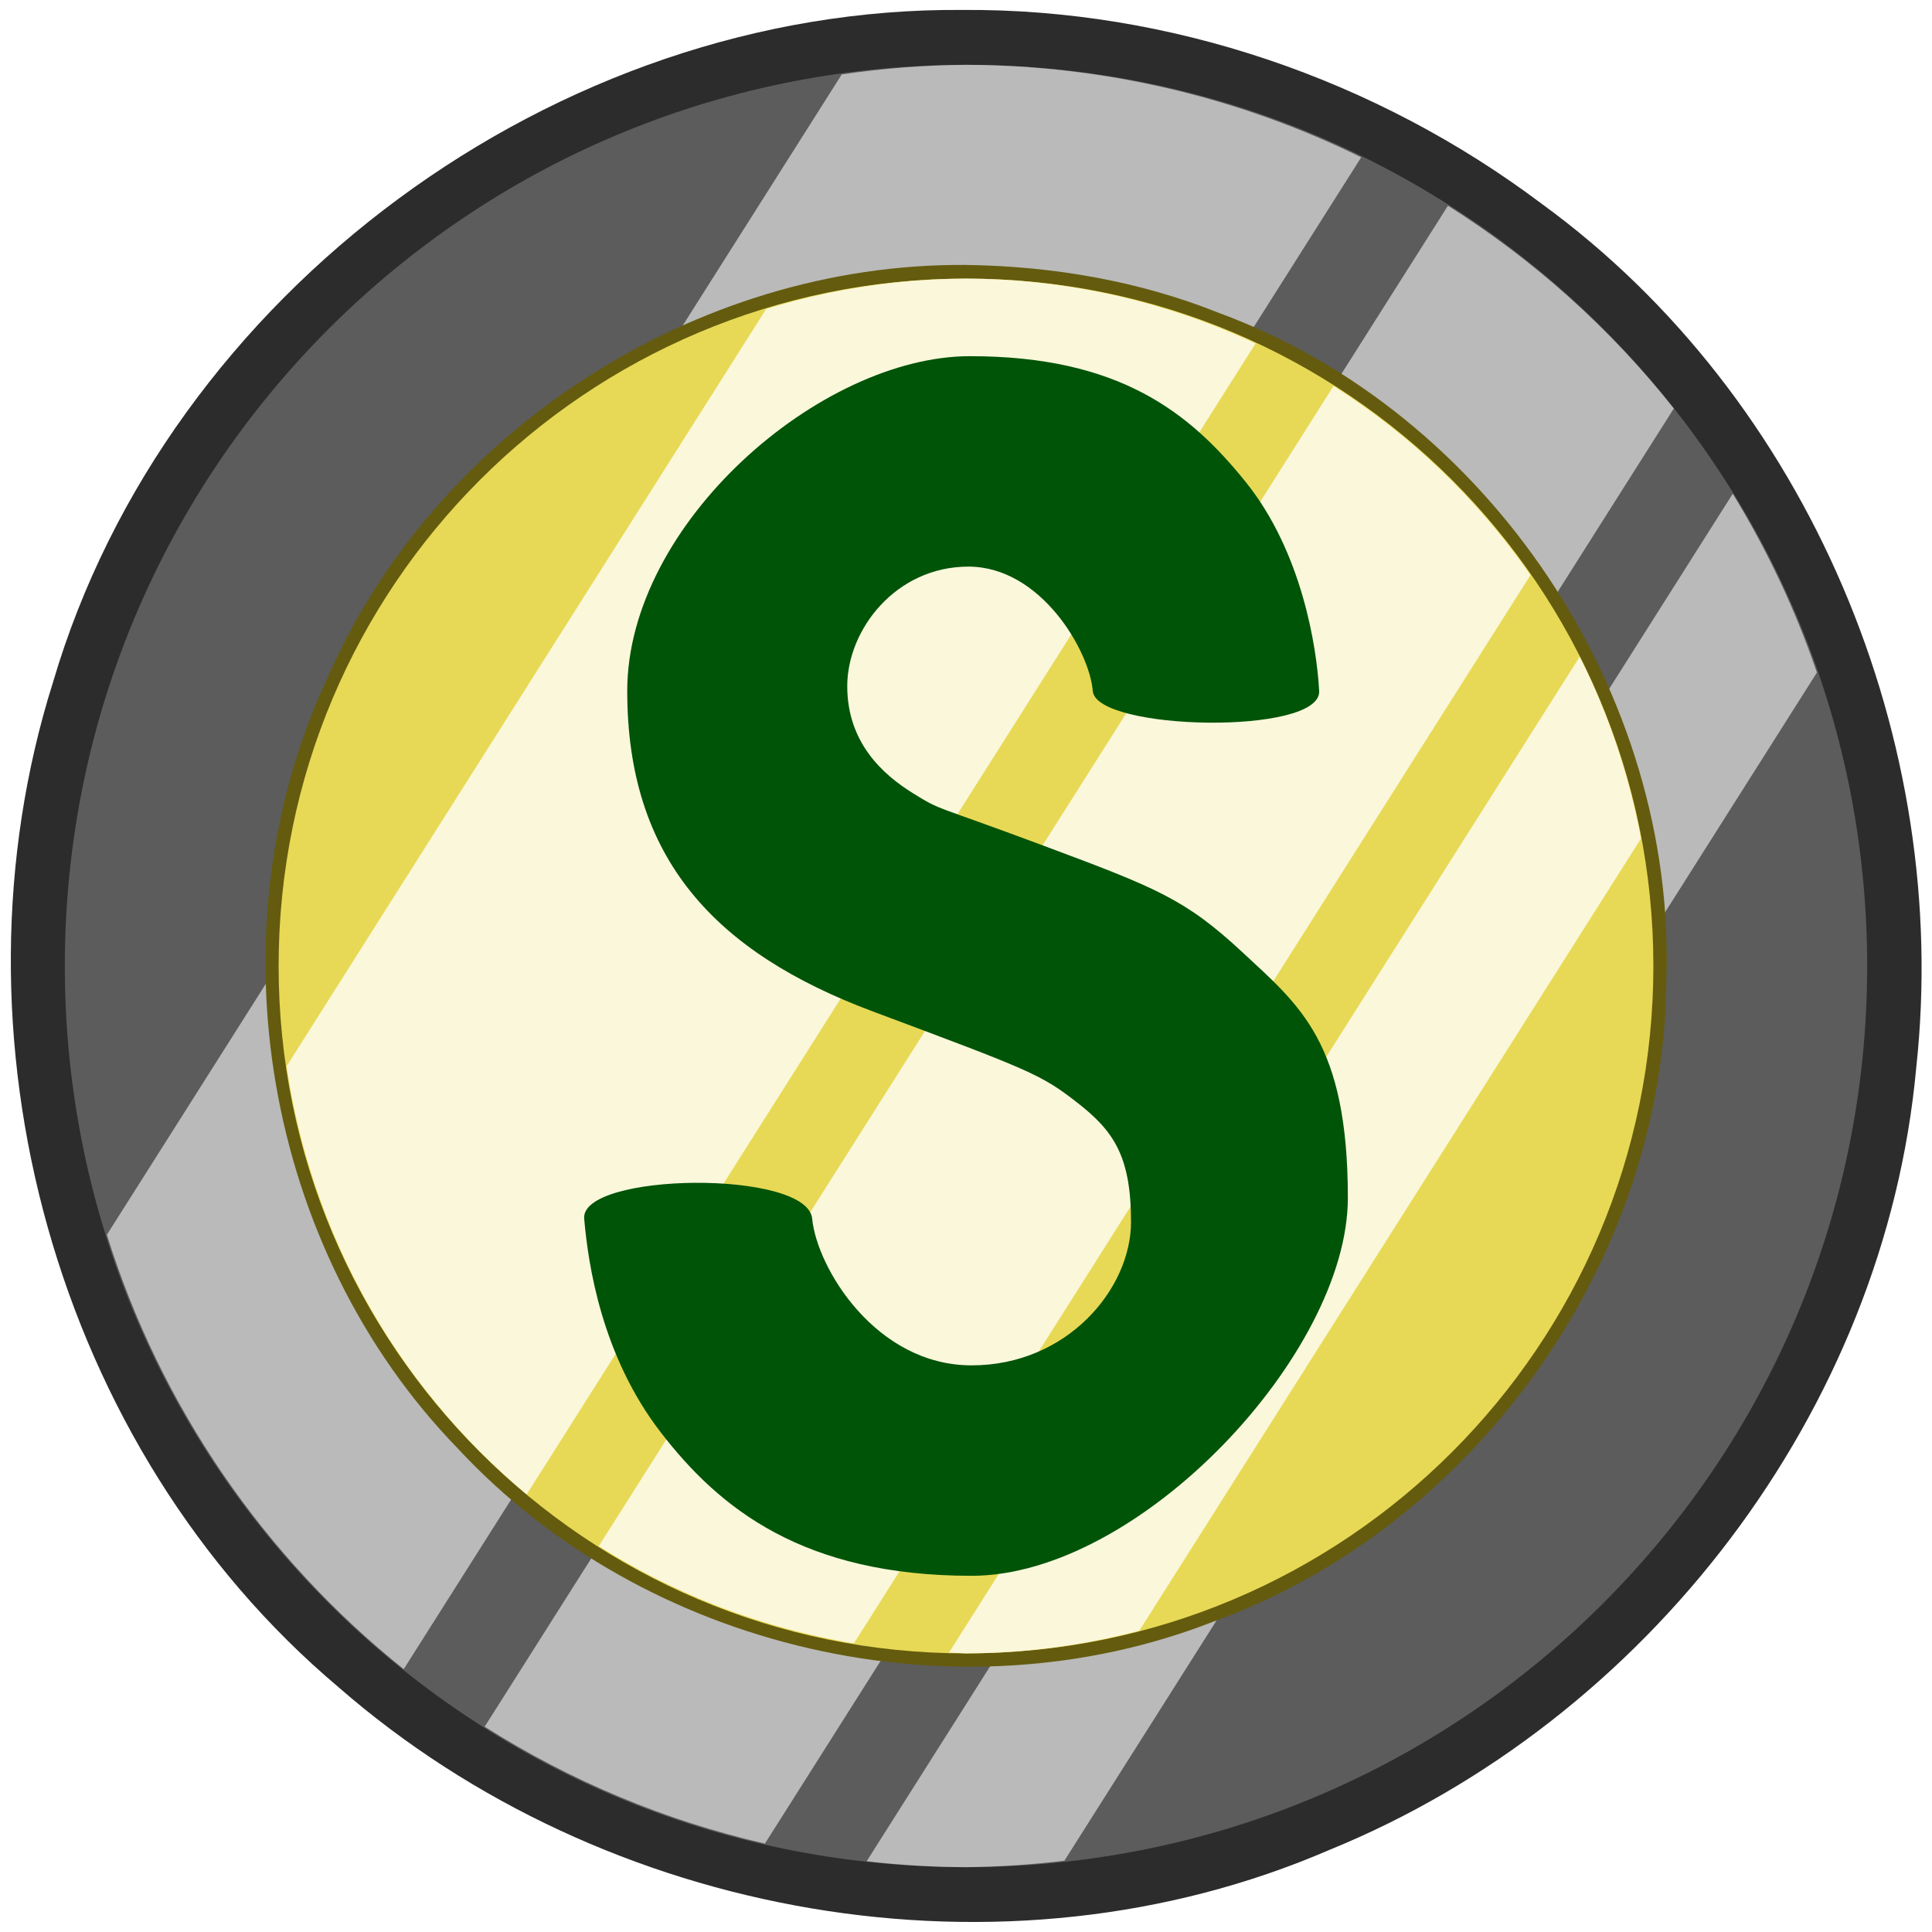
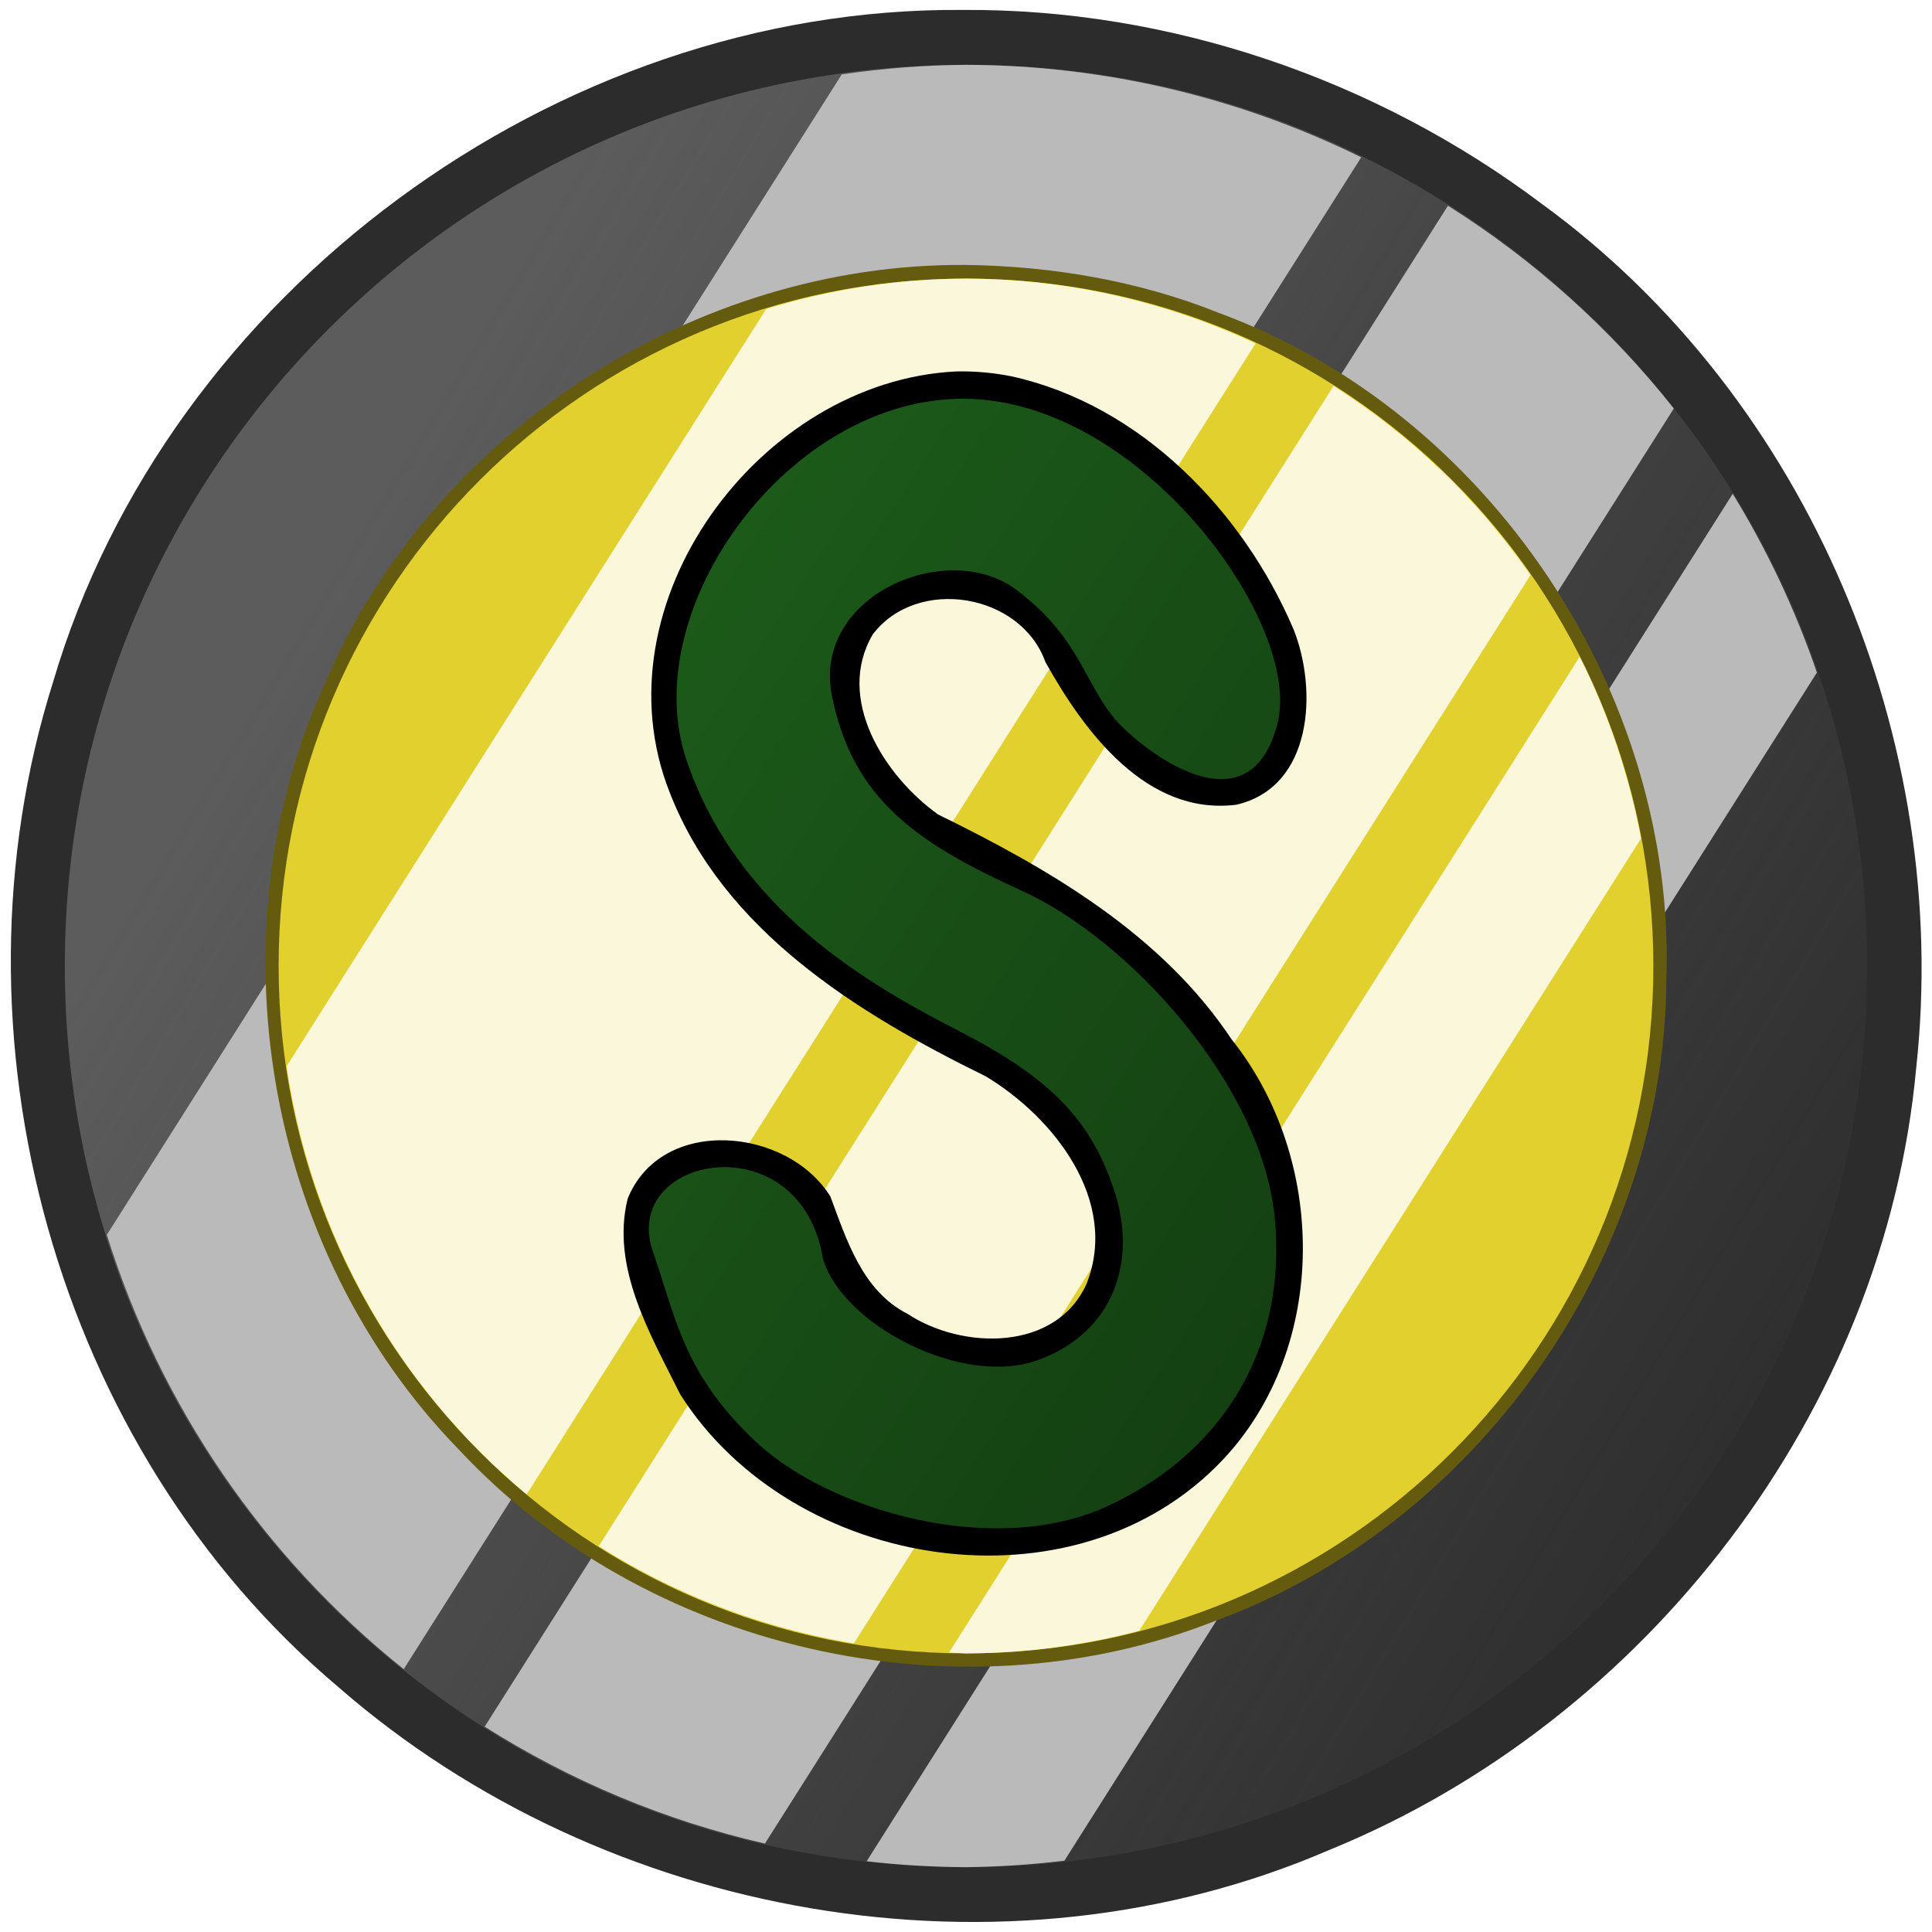
- <svg xmlns="http://www.w3.org/2000/svg" width="282pt" height="282pt" viewBox="0 0 282 282" version="1.1" id="svg2">
+ <svg xmlns="http://www.w3.org/2000/svg" xmlns:xlink="http://www.w3.org/1999/xlink" width="282pt" height="282pt" viewBox="0 0 282 282" version="1.1" id="svg2">
  <defs id="defs4">
+     <linearGradient id="linearGradient4904">
+       <stop style="stop-color:#1c5b1a;stop-opacity:1" offset="0" id="stop4906" />
+       <stop style="stop-color:#133c11;stop-opacity:1" offset="1" id="stop4908" />
+     </linearGradient>
+     <linearGradient id="linearGradient4178">
+       <stop style="stop-color:#e1d02e;stop-opacity:1" offset="0" id="stop4180" />
+       <stop style="stop-color:#ddb53d;stop-opacity:1" offset="1" id="stop4182" />
+     </linearGradient>
+     <linearGradient id="linearGradient4167">
+       <stop style="stop-color:#5c5c5c;stop-opacity:1;" offset="0" id="stop4169" />
+       <stop style="stop-color:#5c5c5c;stop-opacity:0;" offset="1" id="stop4171" />
+     </linearGradient>
    <clipPath id="clip1">
      <path d="m 0.707,0.57 280.871,0 0,280.875 -280.871,0 z m 0,0" id="path7" />
    </clipPath>
+     <linearGradient xlink:href="#linearGradient4167" id="linearGradient4173" x1="45.416" y1="87.069" x2="265.915" y2="220.478" gradientUnits="userSpaceOnUse" />
+     <linearGradient xlink:href="#linearGradient4178" id="linearGradient4184" x1="554.452" y1="96.552" x2="559.183" y2="94.659" gradientUnits="userSpaceOnUse" />
+     <linearGradient xlink:href="#linearGradient4904" id="linearGradient4910" x1="77.674" y1="112.255" x2="209.563" y2="199.302" gradientUnits="userSpaceOnUse" />
  </defs>
  <path style="color:#000000;clip-rule:nonzero;display:inline;overflow:visible;visibility:visible;opacity:1;isolation:auto;mix-blend-mode:normal;color-interpolation:sRGB;color-interpolation-filters:linearRGB;solid-color:#000000;solid-opacity:1;fill:#2c2c2c;fill-opacity:1;fill-rule:evenodd;stroke:none;stroke-width:1.562px;stroke-linecap:butt;stroke-linejoin:miter;stroke-miterlimit:4;stroke-dasharray:none;stroke-dashoffset:0;stroke-opacity:1;color-rendering:auto;image-rendering:auto;shape-rendering:auto;text-rendering:auto;enable-background:accumulate" d="M 140.398,1.451 C 81.231,1.007 24.481,42.695 7.746,99.553 -8.485,150.975 7.983,211.344 49.402,246.259 c 38.834,33.878 97.09,44.329 144.684,23.74 46.318,-18.896 81.034,-64.086 85.611,-114.136 C 284.89,108.168 264.048,58.153 225.053,29.762 200.868,11.56 170.719,1.22 140.398,1.451 Z" id="circle4956" />
-   <circle style="color:#000000;clip-rule:nonzero;display:inline;overflow:visible;visibility:visible;opacity:1;isolation:auto;mix-blend-mode:normal;color-interpolation:sRGB;color-interpolation-filters:linearRGB;solid-color:#000000;solid-opacity:1;fill:#5c5c5c;fill-opacity:1;fill-rule:evenodd;stroke:none;stroke-width:1.562px;stroke-linecap:butt;stroke-linejoin:miter;stroke-miterlimit:4;stroke-dasharray:none;stroke-dashoffset:0;stroke-opacity:1;color-rendering:auto;image-rendering:auto;shape-rendering:auto;text-rendering:auto;enable-background:accumulate" id="path4586" cx="141" cy="141" r="131.538" />
+   <g id="g4175">
+     <circle r="131.538" cy="141" cx="141" id="path4586" style="color:#000000;clip-rule:nonzero;display:inline;overflow:visible;visibility:visible;opacity:1;isolation:auto;mix-blend-mode:normal;color-interpolation:sRGB;color-interpolation-filters:linearRGB;solid-color:#000000;solid-opacity:1;fill:url(#linearGradient4173);fill-opacity:1;fill-rule:evenodd;stroke:none;stroke-width:1.562px;stroke-linecap:butt;stroke-linejoin:miter;stroke-miterlimit:4;stroke-dasharray:none;stroke-dashoffset:0;stroke-opacity:1;color-rendering:auto;image-rendering:auto;shape-rendering:auto;text-rendering:auto;enable-background:accumulate" />
+   </g>
  <path style="color:#000000;clip-rule:nonzero;display:inline;overflow:visible;visibility:visible;opacity:1;isolation:auto;mix-blend-mode:normal;color-interpolation:sRGB;color-interpolation-filters:linearRGB;solid-color:#000000;solid-opacity:1;fill:#bababa;fill-opacity:1;fill-rule:evenodd;stroke:none;stroke-width:1.562px;stroke-linecap:butt;stroke-linejoin:miter;stroke-miterlimit:4;stroke-dasharray:none;stroke-dashoffset:0;stroke-opacity:1;color-rendering:auto;image-rendering:auto;shape-rendering:auto;text-rendering:auto;enable-background:accumulate" d="M 141,9.462 A 131.538,131.538 0 0 0 122.865,10.862 L 15.6,180.231 a 131.538,131.538 0 0 0 43.329,63.402 L 198.684,22.965 A 131.538,131.538 0 0 0 141,9.462 Z M 211.343,30.028 70.746,252.025 a 131.538,131.538 0 0 0 40.905,17.071 L 244.315,59.624 A 131.538,131.538 0 0 0 211.343,30.028 Z M 252.914,72.071 126.499,271.674 A 131.538,131.538 0 0 0 141,272.538 a 131.538,131.538 0 0 0 14.362,-0.943 L 265.202,98.164 A 131.538,131.538 0 0 0 252.914,72.071 Z" id="rect4615" />
  <path style="color:#000000;clip-rule:nonzero;display:inline;overflow:visible;visibility:visible;opacity:1;isolation:auto;mix-blend-mode:normal;color-interpolation:sRGB;color-interpolation-filters:linearRGB;solid-color:#000000;solid-opacity:1;fill:#645b0f;fill-opacity:1;fill-rule:evenodd;stroke:none;stroke-width:1.562px;stroke-linecap:butt;stroke-linejoin:miter;stroke-miterlimit:4;stroke-dasharray:none;stroke-dashoffset:0;stroke-opacity:1;color-rendering:auto;image-rendering:auto;shape-rendering:auto;text-rendering:auto;enable-background:accumulate" d="M 140.93,38.67 C 101.521,38.386 63.317,63.003 47.671,99.233 30.592,136.001 38.609,182.396 66.846,211.449 c 27.347,29.438 72.709,39.884 110.163,25.286 38.404,-13.931 65.935,-52.732 66.219,-93.61 1.486,-41.926 -25.92,-82.907 -65.291,-97.443 -11.744,-4.709 -24.387,-6.845 -37.008,-7.012 z" id="circle4966" />
-   <circle r="100.331" cy="141" cx="141" id="circle4630" style="color:#000000;clip-rule:nonzero;display:inline;overflow:visible;visibility:visible;opacity:1;isolation:auto;mix-blend-mode:normal;color-interpolation:sRGB;color-interpolation-filters:linearRGB;solid-color:#000000;solid-opacity:1;fill:#e7d955;fill-opacity:1;fill-rule:evenodd;stroke:none;stroke-width:1.562px;stroke-linecap:butt;stroke-linejoin:miter;stroke-miterlimit:4;stroke-dasharray:none;stroke-dashoffset:0;stroke-opacity:1;color-rendering:auto;image-rendering:auto;shape-rendering:auto;text-rendering:auto;enable-background:accumulate" />
+   <circle r="100.331" cy="141" cx="141" id="circle4630" style="color:#000000;clip-rule:nonzero;display:inline;overflow:visible;visibility:visible;opacity:1;isolation:auto;mix-blend-mode:normal;color-interpolation:sRGB;color-interpolation-filters:linearRGB;solid-color:#000000;solid-opacity:1;fill:url(#linearGradient4184);fill-opacity:1;fill-rule:evenodd;stroke:none;stroke-width:1.562px;stroke-linecap:butt;stroke-linejoin:miter;stroke-miterlimit:4;stroke-dasharray:none;stroke-dashoffset:0;stroke-opacity:1;color-rendering:auto;image-rendering:auto;shape-rendering:auto;text-rendering:auto;enable-background:accumulate" />
  <path style="color:#000000;clip-rule:nonzero;display:inline;overflow:visible;visibility:visible;opacity:1;isolation:auto;mix-blend-mode:normal;color-interpolation:sRGB;color-interpolation-filters:linearRGB;solid-color:#000000;solid-opacity:1;fill:#fbf7db;fill-opacity:1;fill-rule:evenodd;stroke:none;stroke-width:1.562px;stroke-linecap:butt;stroke-linejoin:miter;stroke-miterlimit:4;stroke-dasharray:none;stroke-dashoffset:0;stroke-opacity:1;color-rendering:auto;image-rendering:auto;shape-rendering:auto;text-rendering:auto;enable-background:accumulate" d="m 141,40.668 a 100.331,100.331 0 0 0 -29.166,4.431 L 41.835,155.625 a 100.331,100.331 0 0 0 35.039,62.5 L 183.266,50.133 A 100.331,100.331 0 0 0 141,40.668 Z M 194.642,56.348 87.399,225.678 a 100.331,100.331 0 0 0 37.237,14.193 L 223.391,83.945 A 100.331,100.331 0 0 0 194.642,56.348 Z M 230.578,95.857 138.522,241.208 a 100.331,100.331 0 0 0 2.478,0.124 100.331,100.331 0 0 0 25.293,-3.31 l 73.229,-115.625 a 100.331,100.331 0 0 0 -8.944,-26.539 z" id="circle4644" />
-   <g transform="matrix(5.81767,0,0,5.81767,-725.6322,-656.1566)" style="font-style:normal;font-variant:normal;font-weight:normal;font-stretch:normal;font-size:40px;line-height:125%;font-family:'URW Gothic L';-inkscape-font-specification:'URW Gothic L';letter-spacing:0px;word-spacing:0px;fill:#005408;fill-opacity:1;stroke:none;stroke-width:1px;stroke-linecap:butt;stroke-linejoin:miter;stroke-opacity:1" id="flowRoot4739">
-     <path d="m 139.386,143.363 c 0.1,1.16 0.44,3.44 1.92,5.36 1.48,1.92 3.58,3.6 7.8,3.6 4.22,0 9.44,-5.58 9.44,-9.48 0,-3.9 -1.2,-4.82 -2.64,-6.16 -1.44,-1.34 -2.16,-1.62 -5,-2.68 -2.84,-1.06 -2.54,-0.86 -3.28,-1.32 -0.74,-0.46 -1.64,-1.26 -1.64,-2.68 0,-1.42 1.22,-3 3.04,-3 1.82,0 3.04,2.12 3.12,3.12 0.08,1 5.74,1.12 5.68,0 -0.06,-1.12 -0.44,-3.5 -1.84,-5.24 -1.4,-1.74 -3.16,-3.16 -6.92,-3.16 -3.76,0 -8.6,4.2 -8.6,8.4 0,4.2 2.2,6.56 6.16,8.04 3.96,1.48 4.22,1.58 5.12,2.28 0.9,0.7 1.36,1.32 1.36,3 0,1.68 -1.6,3.6 -4,3.6 -2.4,0 -3.88,-2.44 -4,-3.68 -0.12,-1.24 -5.82,-1.16 -5.72,0 z" style="font-style:normal;font-variant:normal;font-weight:600;font-stretch:normal;font-family:'URW Gothic L';-inkscape-font-specification:'URW Gothic L Semi-Bold';fill:#005408;fill-opacity:1" id="path4748" />
-   </g>
  <g id="g4793" style="font-style:normal;font-variant:normal;font-weight:normal;font-stretch:normal;font-size:40px;line-height:125%;font-family:'URW Gothic L';-inkscape-font-specification:'URW Gothic L';letter-spacing:0px;word-spacing:0px;fill:#003c05;fill-opacity:1;stroke:none;stroke-width:1px;stroke-linecap:butt;stroke-linejoin:miter;stroke-opacity:1" transform="matrix(6.078745,0,0,6.078745,-1005.443,-880.4215)" />
  <g id="g4800" style="font-style:normal;font-variant:normal;font-weight:normal;font-stretch:normal;font-size:40px;line-height:125%;font-family:'URW Gothic L';-inkscape-font-specification:'URW Gothic L';letter-spacing:0px;word-spacing:0px;fill:#003c05;fill-opacity:1;stroke:none;stroke-width:1px;stroke-linecap:butt;stroke-linejoin:miter;stroke-opacity:1" transform="matrix(6.078745,0,0,6.078745,-764.5234,-691.93)" />
+   <path style="font-style:normal;font-weight:normal;font-size:40px;line-height:125%;font-family:sans-serif;letter-spacing:0px;word-spacing:0px;fill:#000000;fill-opacity:1;stroke:none;stroke-width:1px;stroke-linecap:butt;stroke-linejoin:miter;stroke-opacity:1" d="m 139.568,54.217 c -28.719,1.384 -52.744,33.914 -41.811,61.463 7.859,20.2 27.445,32.258 46.092,41.408 9.982,5.975 19.538,18.185 14.752,30.295 -4.46,9.913 -18.151,9.656 -26.145,4.385 -6.569,-3.348 -8.873,-10.751 -11.24,-17.096 -6.206,-10.115 -24.661,-11.917 -29.596,0.285 -2.501,10.042 3.333,19.861 7.672,28.574 16.393,25.847 57.629,32.398 79.211,9.523 15.518,-16.515 15.166,-43.954 1.258,-61.354 -10.226,-15.378 -26.664,-24.891 -42.832,-32.814 -7.827,-5.6 -15.071,-16.896 -9.529,-26.303 6.5,-8.514 21.615,-5.987 25.193,4.053 5.667,10.165 14.748,22.457 27.858,20.826 11.205,-2.586 11.873,-16.769 8.369,-25.58 C 181.451,74.591 166.532,59.146 147.736,54.947 145.051,54.41 142.307,54.151 139.568,54.217 Z" id="path4894" />
+   <path style="font-style:normal;font-weight:normal;font-size:40px;line-height:125%;font-family:sans-serif;letter-spacing:0px;word-spacing:0px;fill:url(#linearGradient4910);fill-opacity:1;stroke:none;stroke-width:1px;stroke-linecap:butt;stroke-linejoin:miter;stroke-opacity:1" d="m 140.744,58.201 c -25.775,-0.135 -48.029,30.915 -40.512,52.83 7.517,21.915 26.658,32.732 39.923,39.553 13.265,6.821 19.123,13.001 22.485,23.189 3.362,10.188 0.039,20.631 -11.042,24.716 -11.081,4.085 -28.603,-5.097 -31.466,-14.727 -3.256,-20.008 -29.454,-15.227 -24.897,-1.255 3.451,9.827 4.453,17.986 15.166,28.001 10.713,10.015 34.595,16.873 51.019,9.436 16.425,-7.437 26.48,-22.519 24.66,-42.051 -1.82,-19.532 -21.302,-40.773 -36.912,-47.865 -15.61,-7.092 -24.647,-13.476 -27.711,-28.309 -3.064,-14.833 16.837,-23.177 26.877,-15.645 10.04,7.532 10.017,14.868 15.761,20.304 5.745,5.436 18.651,13.755 22.372,-0.779 3.721,-14.535 -19.948,-47.261 -45.723,-47.396 z" id="flowRoot4864" />
</svg>
